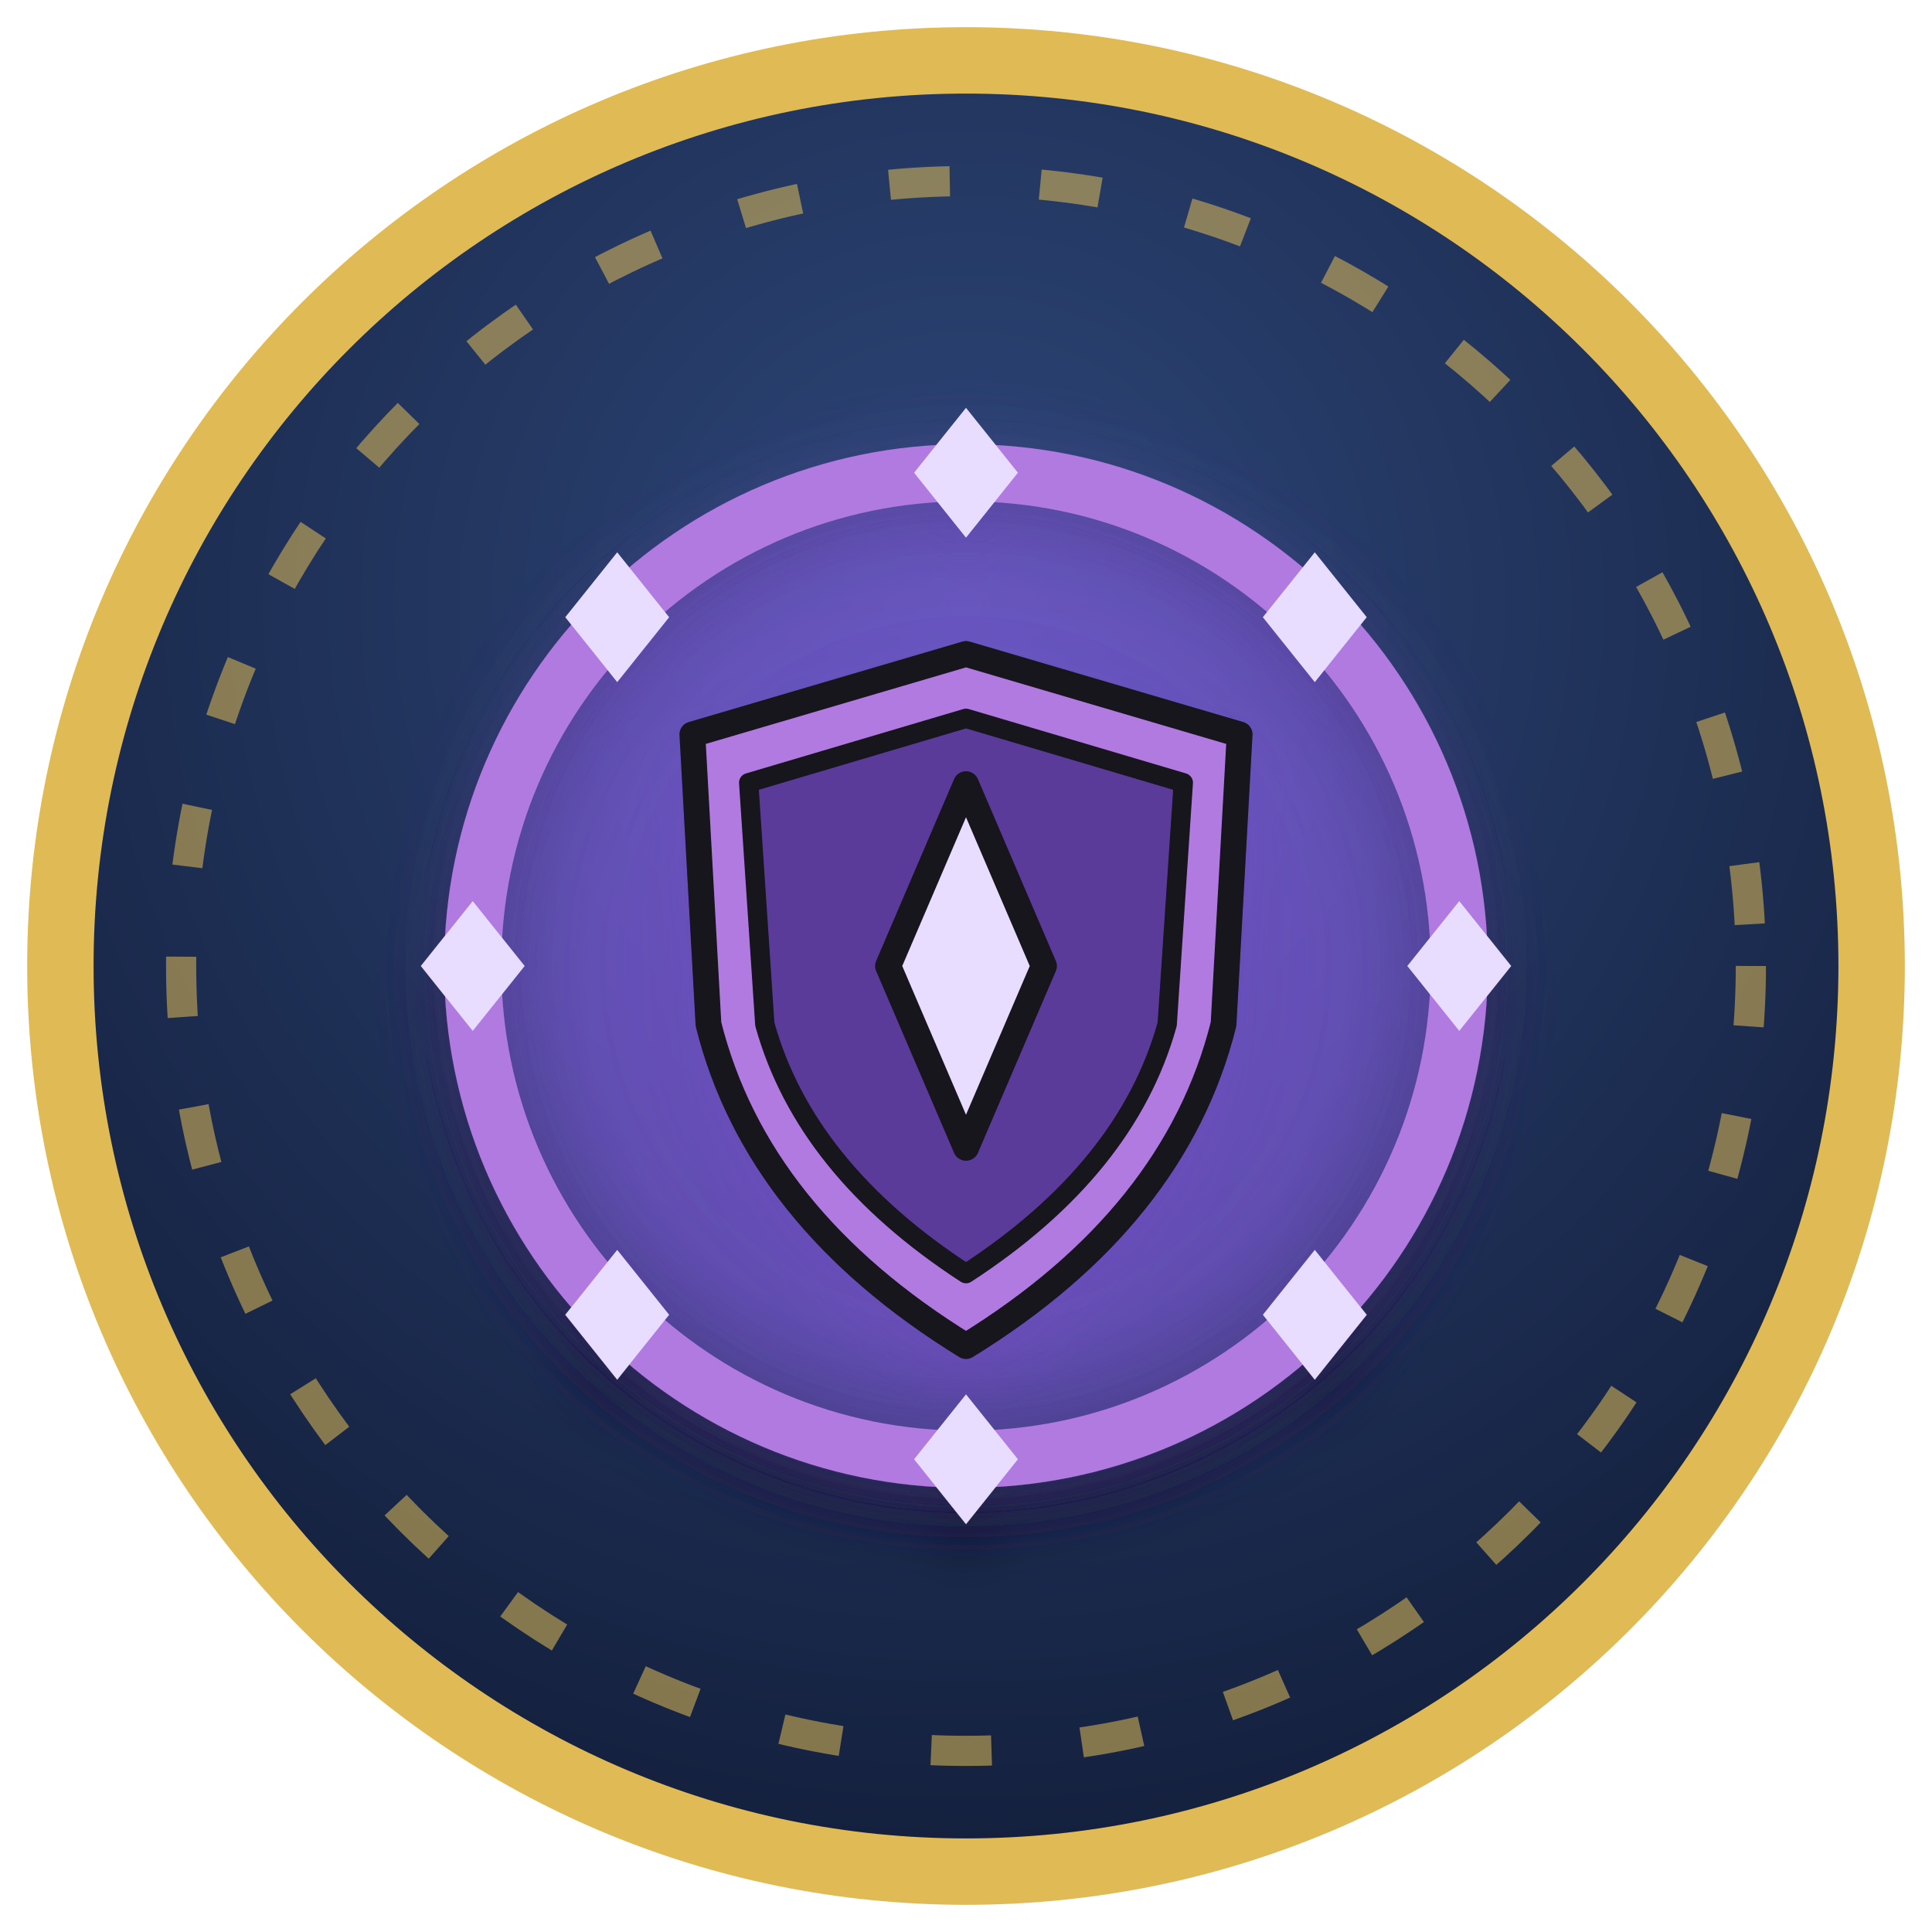
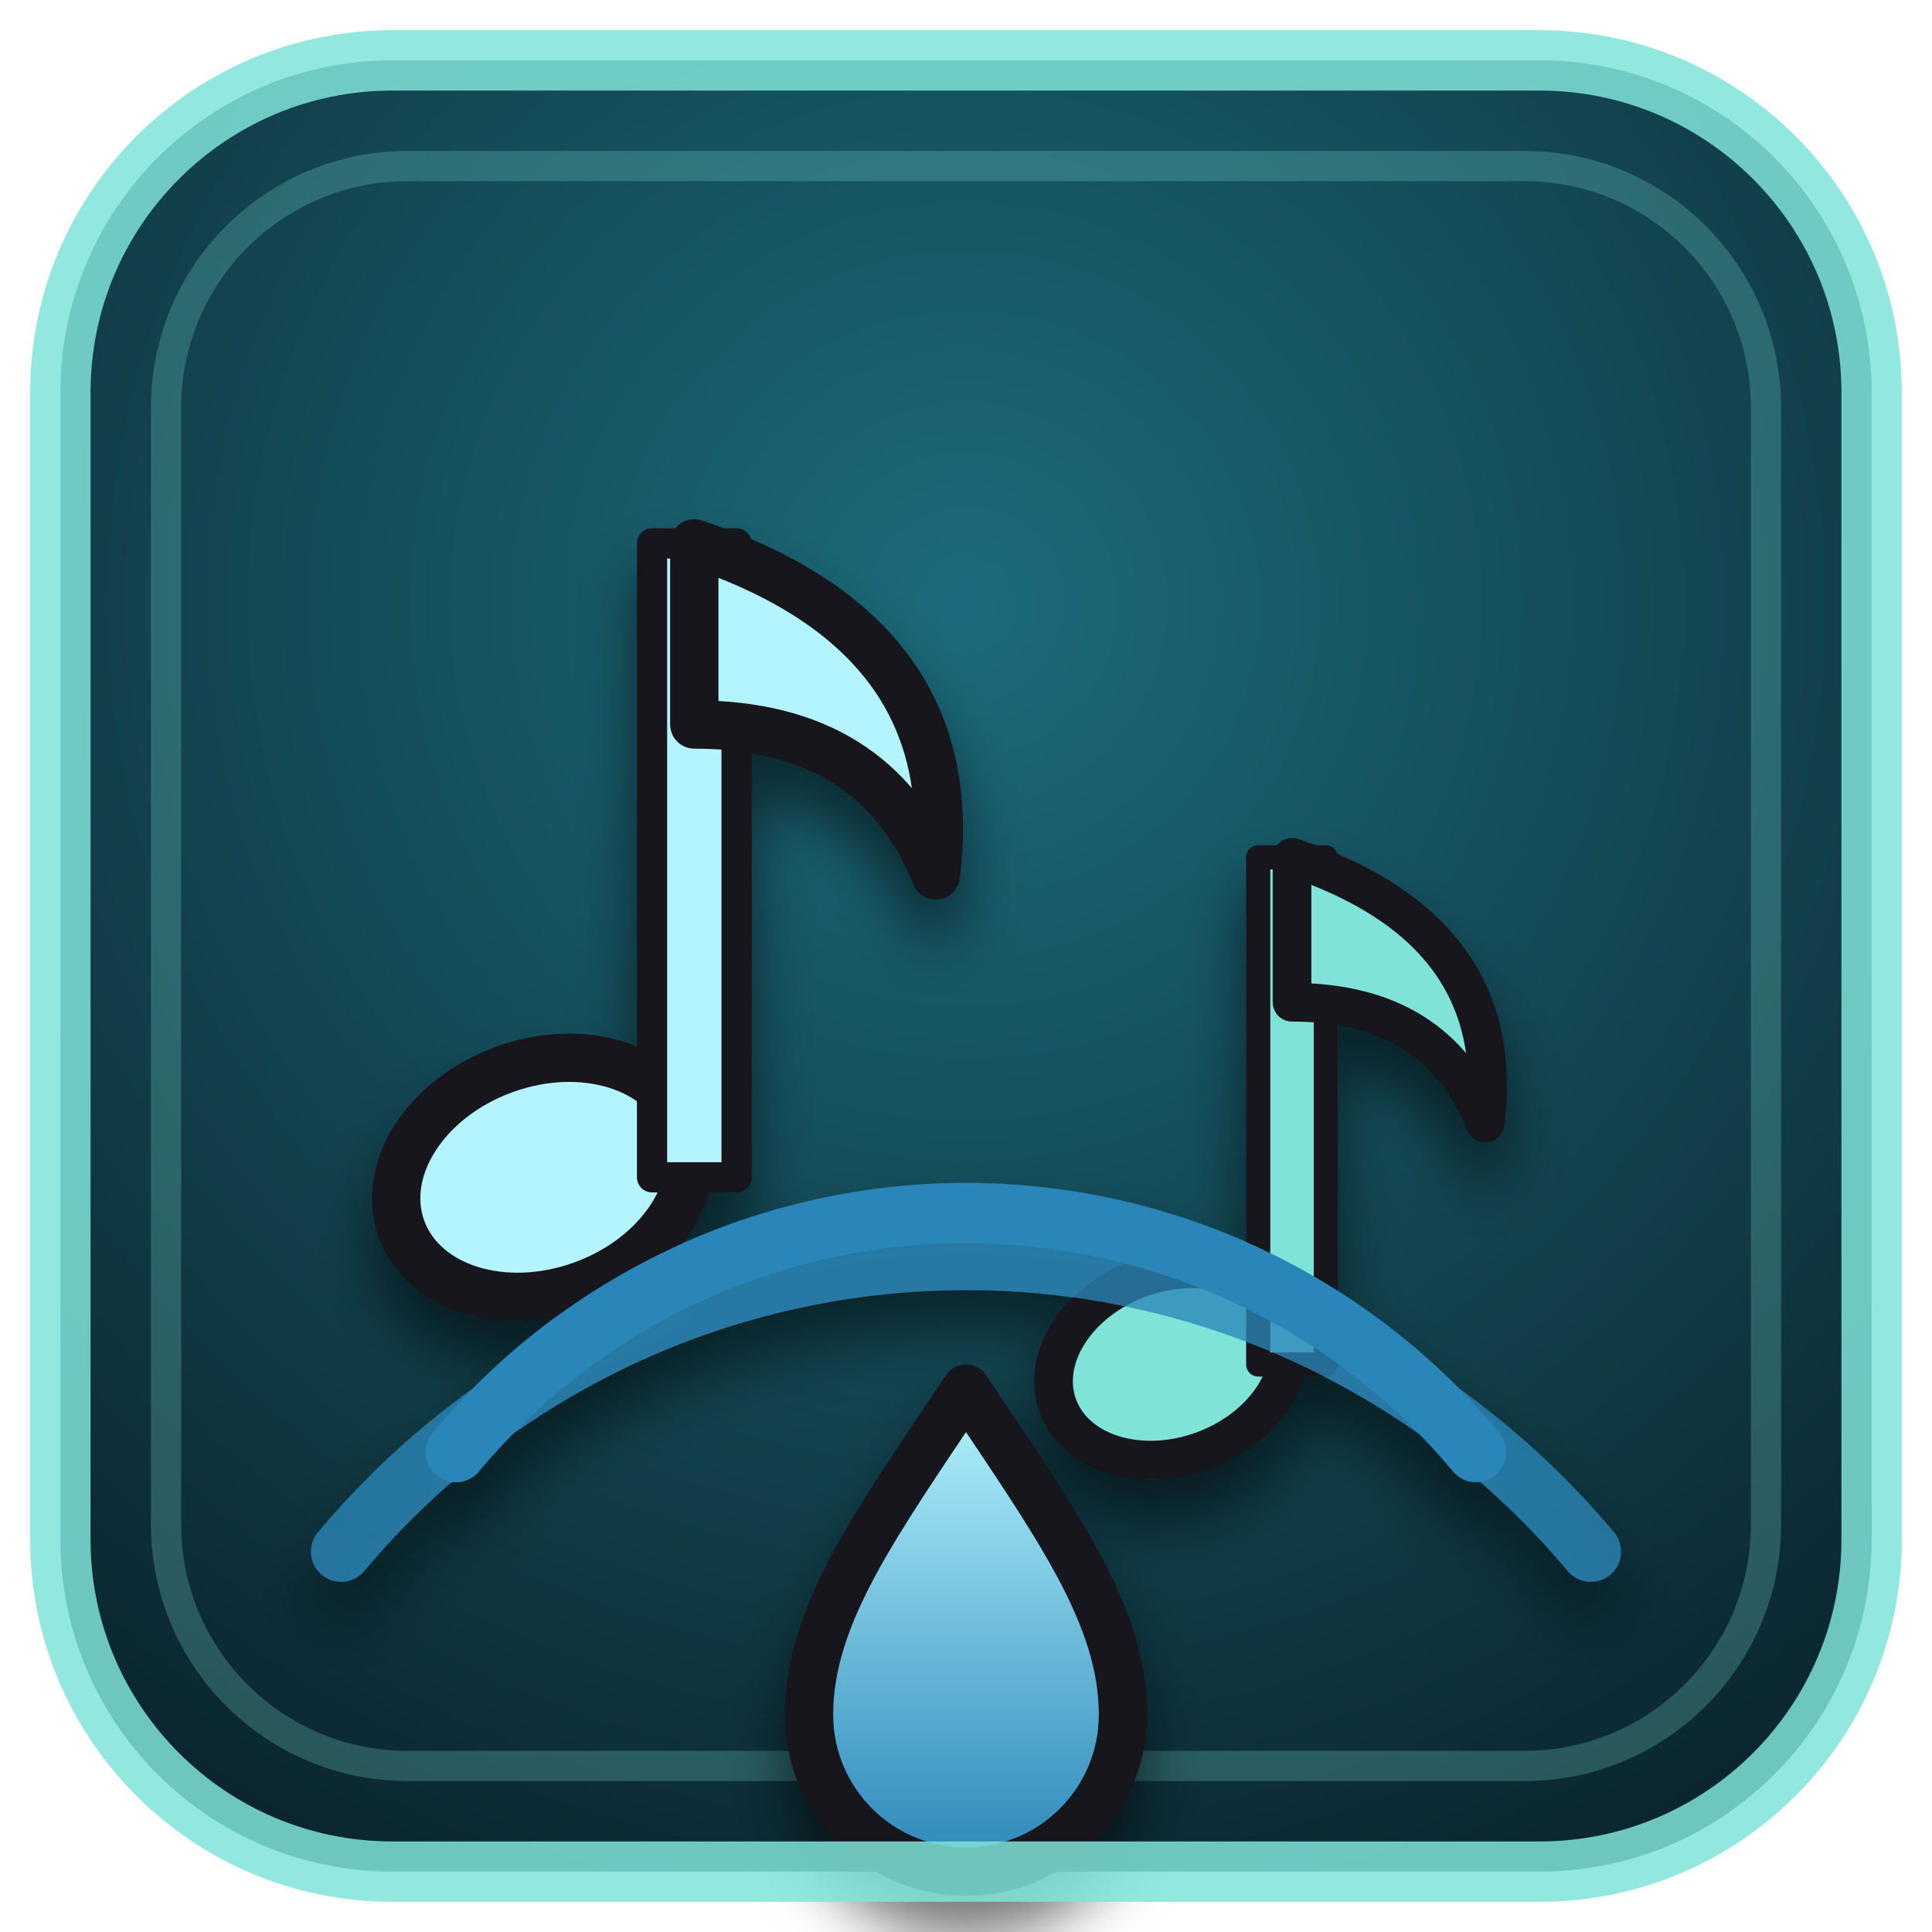
<svg xmlns="http://www.w3.org/2000/svg" viewBox="0 0 64 64" width="128" height="128">
  <defs>
    <linearGradient id="steel" x1="0" y1="0" x2="1" y2="1">
      <stop offset="0" stop-color="#f4f7fc" />
      <stop offset=".5" stop-color="#aab4c7" />
      <stop offset="1" stop-color="#5d6780" />
    </linearGradient>
    <linearGradient id="iron" x1="0" y1="0" x2="1" y2="1">
      <stop offset="0" stop-color="#9aa3b5" />
      <stop offset="1" stop-color="#454d61" />
    </linearGradient>
    <linearGradient id="gold" x1="0" y1="0" x2="0" y2="1">
      <stop offset="0" stop-color="#ffe9a8" />
      <stop offset=".55" stop-color="#e0a83c" />
      <stop offset="1" stop-color="#8a5a14" />
    </linearGradient>
    <linearGradient id="fire" x1="0" y1="0" x2="0" y2="1">
      <stop offset="0" stop-color="#e8391c" />
      <stop offset=".55" stop-color="#ff9a2e" />
      <stop offset="1" stop-color="#ffe680" />
    </linearGradient>
    <radialGradient id="fireR" cx=".45" cy=".45" r=".6">
      <stop offset="0" stop-color="#fff6c2" />
      <stop offset=".45" stop-color="#ffb43d" />
      <stop offset="1" stop-color="#d9361a" />
    </radialGradient>
    <linearGradient id="bolt" x1="0" y1="0" x2="1" y2="1">
      <stop offset="0" stop-color="#ffffff" />
      <stop offset=".5" stop-color="#a6ecff" />
      <stop offset="1" stop-color="#3fa2f0" />
    </linearGradient>
    <linearGradient id="blood" x1="0" y1="0" x2="0" y2="1">
      <stop offset="0" stop-color="#ff6060" />
      <stop offset="1" stop-color="#9a0f1c" />
    </linearGradient>
    <linearGradient id="poison" x1="0" y1="0" x2="0" y2="1">
      <stop offset="0" stop-color="#d6ff86" />
      <stop offset="1" stop-color="#4c9a28" />
    </linearGradient>
    <linearGradient id="water" x1="0" y1="0" x2="0" y2="1">
      <stop offset="0" stop-color="#b4f4ff" />
      <stop offset="1" stop-color="#2a86b8" />
    </linearGradient>
    <linearGradient id="ink" x1="0" y1="0" x2="0" y2="1">
      <stop offset="0" stop-color="#9474c4" />
      <stop offset="1" stop-color="#2a1d40" />
    </linearGradient>
    <linearGradient id="wood" x1="0" y1="0" x2="1" y2="0">
      <stop offset="0" stop-color="#c48e56" />
      <stop offset="1" stop-color="#6b4422" />
    </linearGradient>
    <linearGradient id="leaf" x1="0" y1="0" x2="1" y2="1">
      <stop offset="0" stop-color="#c4f58a" />
      <stop offset="1" stop-color="#3a8a38" />
    </linearGradient>
    <linearGradient id="hex" x1="0" y1="0" x2="0" y2="1">
      <stop offset="0" stop-color="#e09aff" />
      <stop offset="1" stop-color="#5a1f7a" />
    </linearGradient>
    <linearGradient id="bone" x1="0" y1="0" x2="0" y2="1">
      <stop offset="0" stop-color="#fbf4e2" />
      <stop offset="1" stop-color="#b8a684" />
    </linearGradient>
    <linearGradient id="heal" x1="0" y1="0" x2="0" y2="1">
      <stop offset="0" stop-color="#d4ffb0" />
      <stop offset="1" stop-color="#3fae4f" />
    </linearGradient>
    <linearGradient id="mana" x1="0" y1="0" x2="0" y2="1">
      <stop offset="0" stop-color="#bfe6ff" />
      <stop offset="1" stop-color="#2f6fd0" />
    </linearGradient>
    <linearGradient id="clay" x1="0" y1="0" x2="1" y2="1">
      <stop offset="0" stop-color="#d98a5a" />
      <stop offset="1" stop-color="#7a3a1e" />
    </linearGradient>
    <linearGradient id="hide" x1="0" y1="0" x2="0" y2="1">
      <stop offset="0" stop-color="#7a604a" />
      <stop offset="1" stop-color="#3e2e22" />
    </linearGradient>
    <linearGradient id="demon" x1="0" y1="0" x2="0" y2="1">
      <stop offset="0" stop-color="#c84a4a" />
      <stop offset="1" stop-color="#5a1418" />
    </linearGradient>
    <radialGradient id="holy" cx=".5" cy=".5" r=".5">
      <stop offset="0" stop-color="#fffbe6" />
      <stop offset=".5" stop-color="#ffe08a" stop-opacity=".8" />
      <stop offset="1" stop-color="#ffd060" stop-opacity="0" />
    </radialGradient>
    <radialGradient id="pearl" cx=".38" cy=".35" r=".7">
      <stop offset="0" stop-color="#ffffff" />
      <stop offset=".6" stop-color="#f2e6f0" />
      <stop offset="1" stop-color="#b8a8c4" />
    </radialGradient>
    <filter id="blur" x="-50%" y="-50%" width="200%" height="200%">
      <feGaussianBlur stdDeviation="2.2" />
    </filter>
    <filter id="ds" x="-20%" y="-20%" width="140%" height="140%">
      <feDropShadow dx="0" dy="1.4" stdDeviation="1" flood-color="#000" flood-opacity=".55" />
    </filter>
    <radialGradient id="bg" cx=".5" cy=".3" r=".85">
-       <stop offset="0" stop-color="#2d4678" />
-       <stop offset="1" stop-color="#0e1730" />
+       <stop offset="0" stop-color="#1c6b7c" />
+       <stop offset="1" stop-color="#091f26" />
    </radialGradient>
  </defs>
-   <circle cx="32" cy="32" r="30" fill="url(#bg)" />
-   <circle cx="32" cy="32" r="26" fill="none" stroke="#e0bb55" stroke-width="1" stroke-dasharray="2 3" opacity=".55" />
-   <g filter="url(#ds)" stroke="#15121d" stroke-width="1.6" stroke-linejoin="round" stroke-linecap="round" transform="translate(32 32) scale(.86) translate(-32 -32)">
-     <g filter="url(#blur)" opacity="0.4" stroke="none">
-       <circle cx="32" cy="32" r="18" fill="#9a6aff" />
+   <rect x="2" y="2" width="60" height="60" rx="11" fill="url(#bg)" />
+   <rect x="5.5" y="5.5" width="53" height="53" rx="8" fill="none" stroke="#7fe3d8" stroke-width="1" opacity="0.25" />
+   <g filter="url(#ds)" stroke="#15121d" stroke-width="1.6" stroke-linejoin="round" stroke-linecap="round">
+     <g transform="translate(22 30)">
+       <ellipse cx="-4" cy="9" rx="5" ry="3.8" fill="#b4f4ff" transform="rotate(-20 -4 9)" />
+       <rect x="-0.4" y="-12" width="2.8" height="21" fill="#b4f4ff" stroke-width="1" />
+       <path d="M1 -12 Q10 -9 9 -1 Q7 -6 1 -6 Z" fill="#b4f4ff" />
    </g>
-     <circle cx="32" cy="32" r="19" fill="#9a6aff" fill-opacity=".18" stroke="#b07ae0" stroke-width="2.2" />
-     <g transform="translate(51.0 32.0)">
-       <path d="M0 -2.5 L2 0 L0 2.5 L-2 0 Z" fill="#e8dcff" stroke="none" />
+     <g transform="translate(42 38) scale(0.8)">
+       <ellipse cx="-4" cy="9" rx="5" ry="3.8" fill="#7fe3d8" transform="rotate(-20 -4 9)" />
+       <rect x="-0.4" y="-12" width="2.8" height="21" fill="#7fe3d8" stroke-width="1" />
+       <path d="M1 -12 Q10 -9 9 -1 Q7 -6 1 -6 Z" fill="#7fe3d8" />
    </g>
-     <g transform="translate(45.43503 45.43503)">
-       <path d="M0 -2.5 L2 0 L0 2.5 L-2 0 Z" fill="#e8dcff" stroke="none" />
+     <path d="M15.1 48.1 A22 22 0 0 1 48.9 48.1" fill="none" stroke="#2a86b8" stroke-width="2.0" opacity="1.00" />
+     <path d="M11.3 51.4 A27 27 0 0 1 52.7 51.4" fill="none" stroke="#2a86b8" stroke-width="2.0" opacity="0.78" />
+     <g transform="translate(32 54)">
+       <path d="M0 -8 C3 -3.5 5.2 -.5 5.2 2.8 A5.2 5.2 0 0 1 -5.2 2.8 C-5.2 -.5 -3 -3.5 0 -8 Z" fill="url(#water)" />
    </g>
-     <g transform="translate(32.0 51.0)">
-       <path d="M0 -2.5 L2 0 L0 2.5 L-2 0 Z" fill="#e8dcff" stroke="none" />
-     </g>
-     <g transform="translate(18.56497 45.43503)">
-       <path d="M0 -2.5 L2 0 L0 2.5 L-2 0 Z" fill="#e8dcff" stroke="none" />
-     </g>
-     <g transform="translate(13.0 32.0)">
-       <path d="M0 -2.5 L2 0 L0 2.5 L-2 0 Z" fill="#e8dcff" stroke="none" />
-     </g>
-     <g transform="translate(18.56497 18.56497)">
-       <path d="M0 -2.5 L2 0 L0 2.5 L-2 0 Z" fill="#e8dcff" stroke="none" />
-     </g>
-     <g transform="translate(32 13.0)">
-       <path d="M0 -2.5 L2 0 L0 2.5 L-2 0 Z" fill="#e8dcff" stroke="none" />
-     </g>
-     <g transform="translate(45.43503 18.56497)">
-       <path d="M0 -2.5 L2 0 L0 2.5 L-2 0 Z" fill="#e8dcff" stroke="none" />
-     </g>
-     <g transform="translate(32 33) scale(0.62)">
-       <path d="M0 -21 L17 -16 L16 2 Q13 14 0 22 Q-13 14 -16 2 L-17 -16 Z" fill="#b07ae0" />
-       <path d="M0 -17 L13.5 -13 L12.5 2 Q10 11 0 17.5 Q-10 11 -12.5 2 L-13.5 -13 Z" fill="#5a3a9a" stroke-width="1.2" />
-     </g>
-     <path d="M32 25 L35 32 L32 39 L29 32 Z" fill="#e8dcff" stroke-width="1" />
  </g>
-   <circle cx="32" cy="32" r="30" fill="none" stroke="#e0bb55" stroke-width="2.2" />
+   <rect x="2" y="2" width="60" height="60" rx="11" fill="none" stroke="#7fe3d8" stroke-width="2" opacity="0.85" />
</svg>
